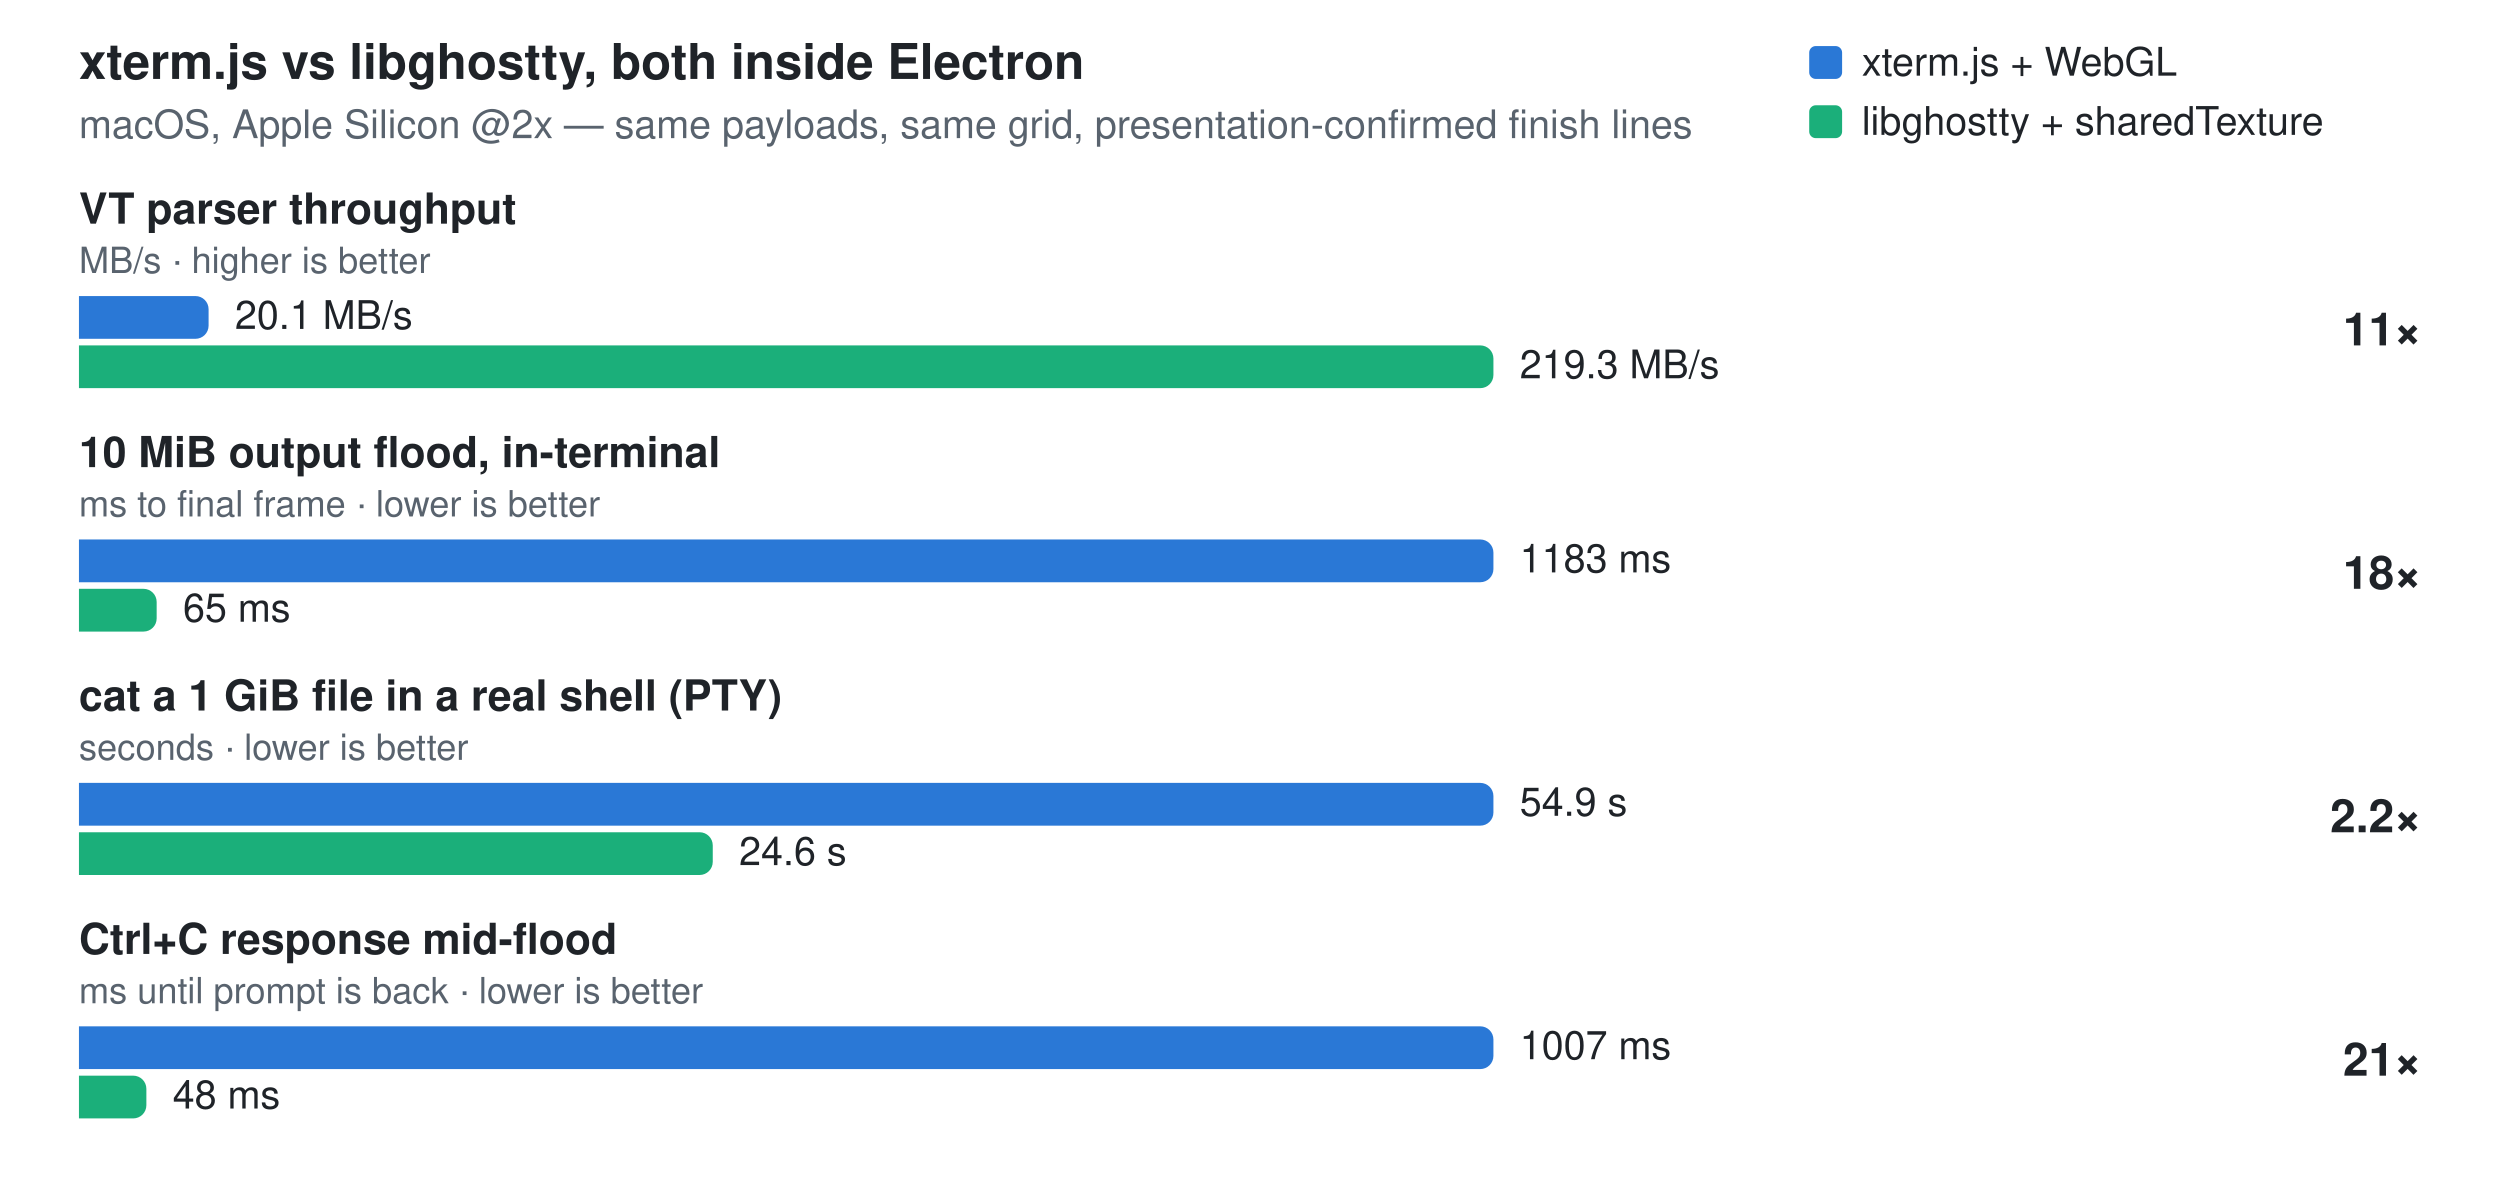
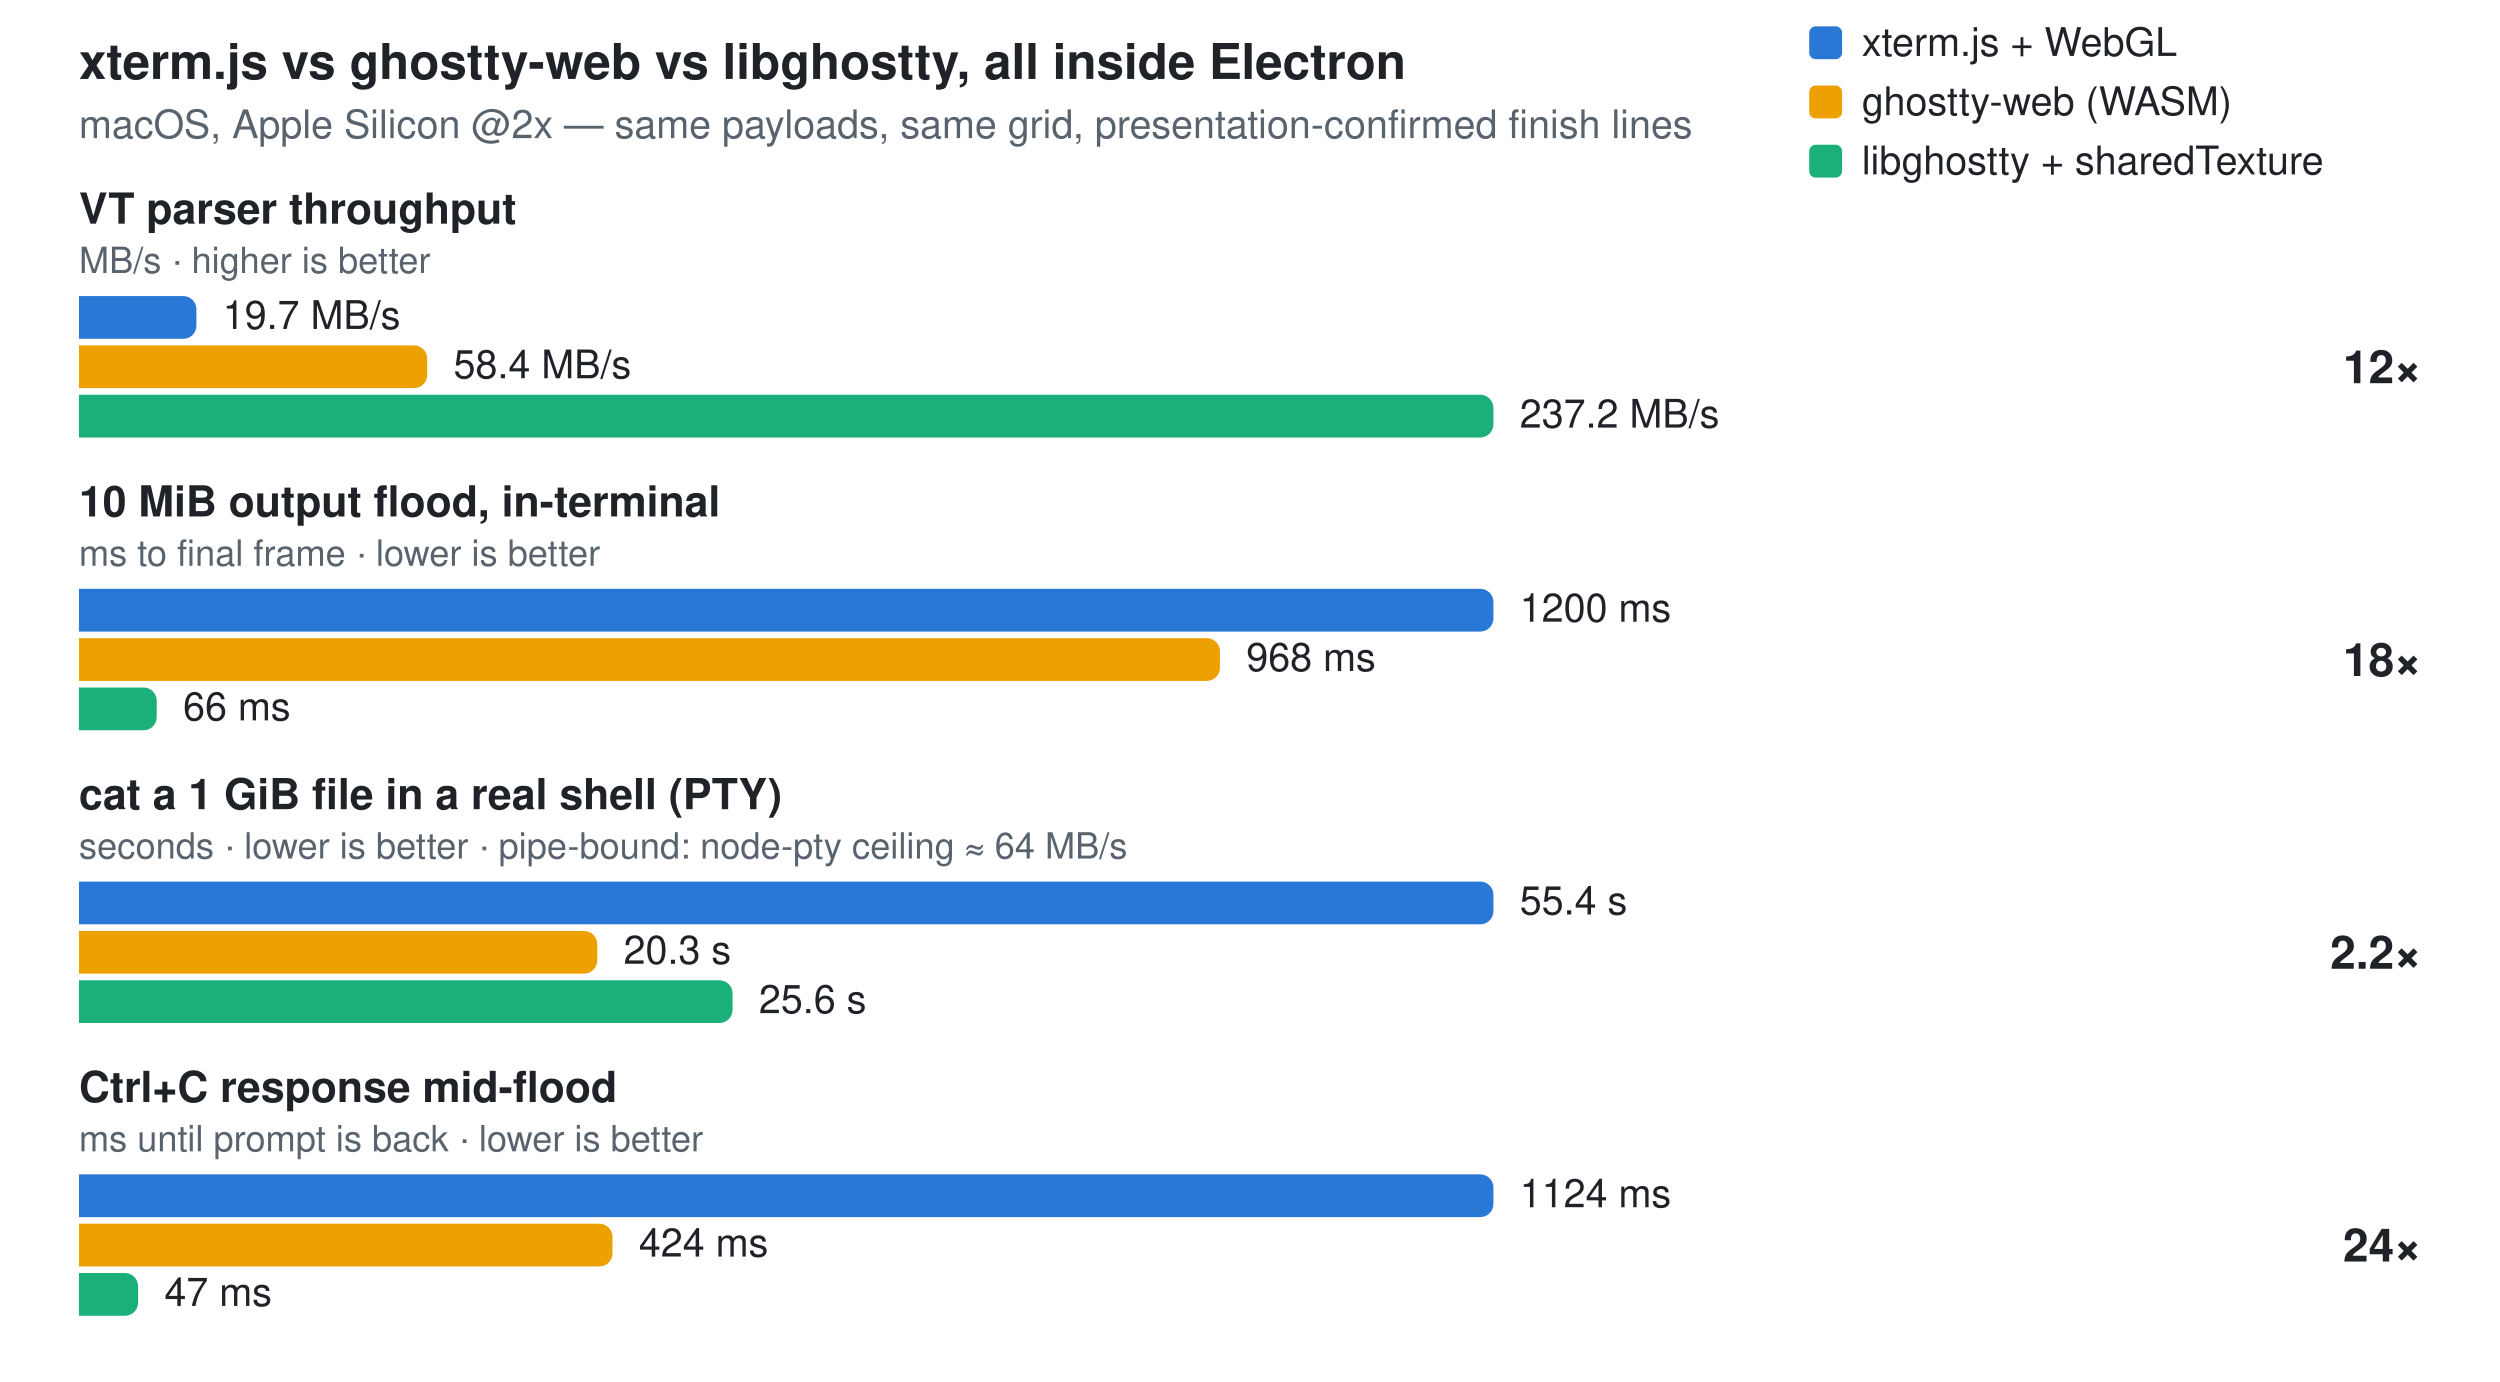
- <svg xmlns="http://www.w3.org/2000/svg" width="760" height="360" viewBox="0 0 760 360" role="img" aria-label="Benchmark comparison of xterm.js and libghostty in Electron">
-   <text x="24" y="24" font-family="-apple-system, 'Segoe UI', Helvetica, Arial, sans-serif" font-size="15" font-weight="600" fill="#1f2328">xterm.js vs libghostty, both inside Electron</text>
+ <svg xmlns="http://www.w3.org/2000/svg" width="760" height="420" viewBox="0 0 760 420" role="img" aria-label="Benchmark comparison of xterm.js, ghostty-web (WASM), and libghostty in Electron">
+   <text x="24" y="24" font-family="-apple-system, 'Segoe UI', Helvetica, Arial, sans-serif" font-size="15" font-weight="600" fill="#1f2328">xterm.js vs ghostty-web vs libghostty, all inside Electron</text>
  <text x="24" y="42" font-family="-apple-system, 'Segoe UI', Helvetica, Arial, sans-serif" font-size="12" fill="#59636e">macOS, Apple Silicon @2x — same payloads, same grid, presentation-confirmed finish lines</text>
-   <rect x="550" y="14" width="10" height="10" rx="2" fill="#2a78d6" />
-   <text x="566" y="23" font-family="-apple-system, 'Segoe UI', Helvetica, Arial, sans-serif" font-size="12" fill="#1f2328">xterm.js + WebGL</text>
-   <rect x="550" y="32" width="10" height="10" rx="2" fill="#1baf7a" />
-   <text x="566" y="41" font-family="-apple-system, 'Segoe UI', Helvetica, Arial, sans-serif" font-size="12" fill="#1f2328">libghostty + sharedTexture</text>
+   <rect x="550" y="8" width="10" height="10" rx="2" fill="#2a78d6" />
+   <text x="566" y="17" font-family="-apple-system, 'Segoe UI', Helvetica, Arial, sans-serif" font-size="12" fill="#1f2328">xterm.js + WebGL</text>
+   <rect x="550" y="26" width="10" height="10" rx="2" fill="#eda100" />
+   <text x="566" y="35" font-family="-apple-system, 'Segoe UI', Helvetica, Arial, sans-serif" font-size="12" fill="#1f2328">ghostty-web (WASM)</text>
+   <rect x="550" y="44" width="10" height="10" rx="2" fill="#1baf7a" />
+   <text x="566" y="53" font-family="-apple-system, 'Segoe UI', Helvetica, Arial, sans-serif" font-size="12" fill="#1f2328">libghostty + sharedTexture</text>
  <text x="24" y="68" font-family="-apple-system, 'Segoe UI', Helvetica, Arial, sans-serif" font-size="13" font-weight="600" fill="#1f2328">VT parser throughput</text>
  <text x="24" y="83" font-family="-apple-system, 'Segoe UI', Helvetica, Arial, sans-serif" font-size="11" fill="#59636e">MB/s · higher is better</text>
-   <path d="M24 90 h35.412 a4 4 0 0 1 4 4 v5 a4 4 0 0 1 -4 4 h-35.412 z" fill="#2a78d6" />
-   <text x="71.412" y="100" font-family="-apple-system, 'Segoe UI', Helvetica, Arial, sans-serif" font-size="12" fill="#1f2328">20.1 MB/s</text>
-   <path d="M24 105 h426 a4 4 0 0 1 4 4 v5 a4 4 0 0 1 -4 4 h-426 z" fill="#1baf7a" />
-   <text x="462" y="115" font-family="-apple-system, 'Segoe UI', Helvetica, Arial, sans-serif" font-size="12" fill="#1f2328">219.3 MB/s</text>
-   <text x="736" y="105" font-family="-apple-system, 'Segoe UI', Helvetica, Arial, sans-serif" font-size="14" font-weight="600" text-anchor="end" fill="#1f2328">11×</text>
-   <text x="24" y="142" font-family="-apple-system, 'Segoe UI', Helvetica, Arial, sans-serif" font-size="13" font-weight="600" fill="#1f2328">10 MiB output flood, in-terminal</text>
-   <text x="24" y="157" font-family="-apple-system, 'Segoe UI', Helvetica, Arial, sans-serif" font-size="11" fill="#59636e">ms to final frame · lower is better</text>
-   <path d="M24 164 h426 a4 4 0 0 1 4 4 v5 a4 4 0 0 1 -4 4 h-426 z" fill="#2a78d6" />
-   <text x="462" y="174" font-family="-apple-system, 'Segoe UI', Helvetica, Arial, sans-serif" font-size="12" fill="#1f2328">1183 ms</text>
-   <path d="M24 179 h19.626 a4 4 0 0 1 4 4 v5 a4 4 0 0 1 -4 4 h-19.626 z" fill="#1baf7a" />
-   <text x="55.626" y="189" font-family="-apple-system, 'Segoe UI', Helvetica, Arial, sans-serif" font-size="12" fill="#1f2328">65 ms</text>
-   <text x="736" y="179" font-family="-apple-system, 'Segoe UI', Helvetica, Arial, sans-serif" font-size="14" font-weight="600" text-anchor="end" fill="#1f2328">18×</text>
-   <text x="24" y="216" font-family="-apple-system, 'Segoe UI', Helvetica, Arial, sans-serif" font-size="13" font-weight="600" fill="#1f2328">cat a 1 GiB file in a real shell (PTY)</text>
-   <text x="24" y="231" font-family="-apple-system, 'Segoe UI', Helvetica, Arial, sans-serif" font-size="11" fill="#59636e">seconds · lower is better</text>
-   <path d="M24 238 h426 a4 4 0 0 1 4 4 v5 a4 4 0 0 1 -4 4 h-426 z" fill="#2a78d6" />
-   <text x="462" y="248" font-family="-apple-system, 'Segoe UI', Helvetica, Arial, sans-serif" font-size="12" fill="#1f2328">54.9 s</text>
-   <path d="M24 253 h188.678 a4 4 0 0 1 4 4 v5 a4 4 0 0 1 -4 4 h-188.678 z" fill="#1baf7a" />
-   <text x="224.678" y="263" font-family="-apple-system, 'Segoe UI', Helvetica, Arial, sans-serif" font-size="12" fill="#1f2328">24.6 s</text>
-   <text x="736" y="253" font-family="-apple-system, 'Segoe UI', Helvetica, Arial, sans-serif" font-size="14" font-weight="600" text-anchor="end" fill="#1f2328">2.2×</text>
-   <text x="24" y="290" font-family="-apple-system, 'Segoe UI', Helvetica, Arial, sans-serif" font-size="13" font-weight="600" fill="#1f2328">Ctrl+C response mid-flood</text>
-   <text x="24" y="305" font-family="-apple-system, 'Segoe UI', Helvetica, Arial, sans-serif" font-size="11" fill="#59636e">ms until prompt is back · lower is better</text>
-   <path d="M24 312 h426 a4 4 0 0 1 4 4 v5 a4 4 0 0 1 -4 4 h-426 z" fill="#2a78d6" />
-   <text x="462" y="322" font-family="-apple-system, 'Segoe UI', Helvetica, Arial, sans-serif" font-size="12" fill="#1f2328">1007 ms</text>
-   <path d="M24 327 h16.497 a4 4 0 0 1 4 4 v5 a4 4 0 0 1 -4 4 h-16.497 z" fill="#1baf7a" />
-   <text x="52.497" y="337" font-family="-apple-system, 'Segoe UI', Helvetica, Arial, sans-serif" font-size="12" fill="#1f2328">48 ms</text>
-   <text x="736" y="327" font-family="-apple-system, 'Segoe UI', Helvetica, Arial, sans-serif" font-size="14" font-weight="600" text-anchor="end" fill="#1f2328">21×</text>
+   <path d="M24 90 h31.712 a4 4 0 0 1 4 4 v5 a4 4 0 0 1 -4 4 h-31.712 z" fill="#2a78d6" />
+   <text x="67.712" y="100" font-family="-apple-system, 'Segoe UI', Helvetica, Arial, sans-serif" font-size="12" fill="#1f2328">19.7 MB/s</text>
+   <path d="M24 105 h101.868 a4 4 0 0 1 4 4 v5 a4 4 0 0 1 -4 4 h-101.868 z" fill="#eda100" />
+   <text x="137.868" y="115" font-family="-apple-system, 'Segoe UI', Helvetica, Arial, sans-serif" font-size="12" fill="#1f2328">58.4 MB/s</text>
+   <path d="M24 120 h426 a4 4 0 0 1 4 4 v5 a4 4 0 0 1 -4 4 h-426 z" fill="#1baf7a" />
+   <text x="462" y="130" font-family="-apple-system, 'Segoe UI', Helvetica, Arial, sans-serif" font-size="12" fill="#1f2328">237.2 MB/s</text>
+   <text x="736" y="116.5" font-family="-apple-system, 'Segoe UI', Helvetica, Arial, sans-serif" font-size="14" font-weight="600" text-anchor="end" fill="#1f2328">12×</text>
+   <text x="24" y="157" font-family="-apple-system, 'Segoe UI', Helvetica, Arial, sans-serif" font-size="13" font-weight="600" fill="#1f2328">10 MiB output flood, in-terminal</text>
+   <text x="24" y="172" font-family="-apple-system, 'Segoe UI', Helvetica, Arial, sans-serif" font-size="11" fill="#59636e">ms to final frame · lower is better</text>
+   <path d="M24 179 h426 a4 4 0 0 1 4 4 v5 a4 4 0 0 1 -4 4 h-426 z" fill="#2a78d6" />
+   <text x="462" y="189" font-family="-apple-system, 'Segoe UI', Helvetica, Arial, sans-serif" font-size="12" fill="#1f2328">1200 ms</text>
+   <path d="M24 194 h342.867 a4 4 0 0 1 4 4 v5 a4 4 0 0 1 -4 4 h-342.867 z" fill="#eda100" />
+   <text x="378.867" y="204" font-family="-apple-system, 'Segoe UI', Helvetica, Arial, sans-serif" font-size="12" fill="#1f2328">968 ms</text>
+   <path d="M24 209 h19.65 a4 4 0 0 1 4 4 v5 a4 4 0 0 1 -4 4 h-19.65 z" fill="#1baf7a" />
+   <text x="55.65" y="219" font-family="-apple-system, 'Segoe UI', Helvetica, Arial, sans-serif" font-size="12" fill="#1f2328">66 ms</text>
+   <text x="736" y="205.5" font-family="-apple-system, 'Segoe UI', Helvetica, Arial, sans-serif" font-size="14" font-weight="600" text-anchor="end" fill="#1f2328">18×</text>
+   <text x="24" y="246" font-family="-apple-system, 'Segoe UI', Helvetica, Arial, sans-serif" font-size="13" font-weight="600" fill="#1f2328">cat a 1 GiB file in a real shell (PTY)</text>
+   <text x="24" y="261" font-family="-apple-system, 'Segoe UI', Helvetica, Arial, sans-serif" font-size="11" fill="#59636e">seconds · lower is better · pipe-bound: node-pty ceiling ≈ 64 MB/s</text>
+   <path d="M24 268 h426 a4 4 0 0 1 4 4 v5 a4 4 0 0 1 -4 4 h-426 z" fill="#2a78d6" />
+   <text x="462" y="278" font-family="-apple-system, 'Segoe UI', Helvetica, Arial, sans-serif" font-size="12" fill="#1f2328">55.4 s</text>
+   <path d="M24 283 h153.563 a4 4 0 0 1 4 4 v5 a4 4 0 0 1 -4 4 h-153.563 z" fill="#eda100" />
+   <text x="189.563" y="293" font-family="-apple-system, 'Segoe UI', Helvetica, Arial, sans-serif" font-size="12" fill="#1f2328">20.3 s</text>
+   <path d="M24 298 h194.7 a4 4 0 0 1 4 4 v5 a4 4 0 0 1 -4 4 h-194.7 z" fill="#1baf7a" />
+   <text x="230.7" y="308" font-family="-apple-system, 'Segoe UI', Helvetica, Arial, sans-serif" font-size="12" fill="#1f2328">25.6 s</text>
+   <text x="736" y="294.5" font-family="-apple-system, 'Segoe UI', Helvetica, Arial, sans-serif" font-size="14" font-weight="600" text-anchor="end" fill="#1f2328">2.2×</text>
+   <text x="24" y="335" font-family="-apple-system, 'Segoe UI', Helvetica, Arial, sans-serif" font-size="13" font-weight="600" fill="#1f2328">Ctrl+C response mid-flood</text>
+   <text x="24" y="350" font-family="-apple-system, 'Segoe UI', Helvetica, Arial, sans-serif" font-size="11" fill="#59636e">ms until prompt is back · lower is better</text>
+   <path d="M24 357 h426 a4 4 0 0 1 4 4 v5 a4 4 0 0 1 -4 4 h-426 z" fill="#2a78d6" />
+   <text x="462" y="367" font-family="-apple-system, 'Segoe UI', Helvetica, Arial, sans-serif" font-size="12" fill="#1f2328">1124 ms</text>
+   <path d="M24 372 h158.206 a4 4 0 0 1 4 4 v5 a4 4 0 0 1 -4 4 h-158.206 z" fill="#eda100" />
+   <text x="194.206" y="382" font-family="-apple-system, 'Segoe UI', Helvetica, Arial, sans-serif" font-size="12" fill="#1f2328">424 ms</text>
+   <path d="M24 387 h13.98 a4 4 0 0 1 4 4 v5 a4 4 0 0 1 -4 4 h-13.98 z" fill="#1baf7a" />
+   <text x="49.98" y="397" font-family="-apple-system, 'Segoe UI', Helvetica, Arial, sans-serif" font-size="12" fill="#1f2328">47 ms</text>
+   <text x="736" y="383.5" font-family="-apple-system, 'Segoe UI', Helvetica, Arial, sans-serif" font-size="14" font-weight="600" text-anchor="end" fill="#1f2328">24×</text>
</svg>
